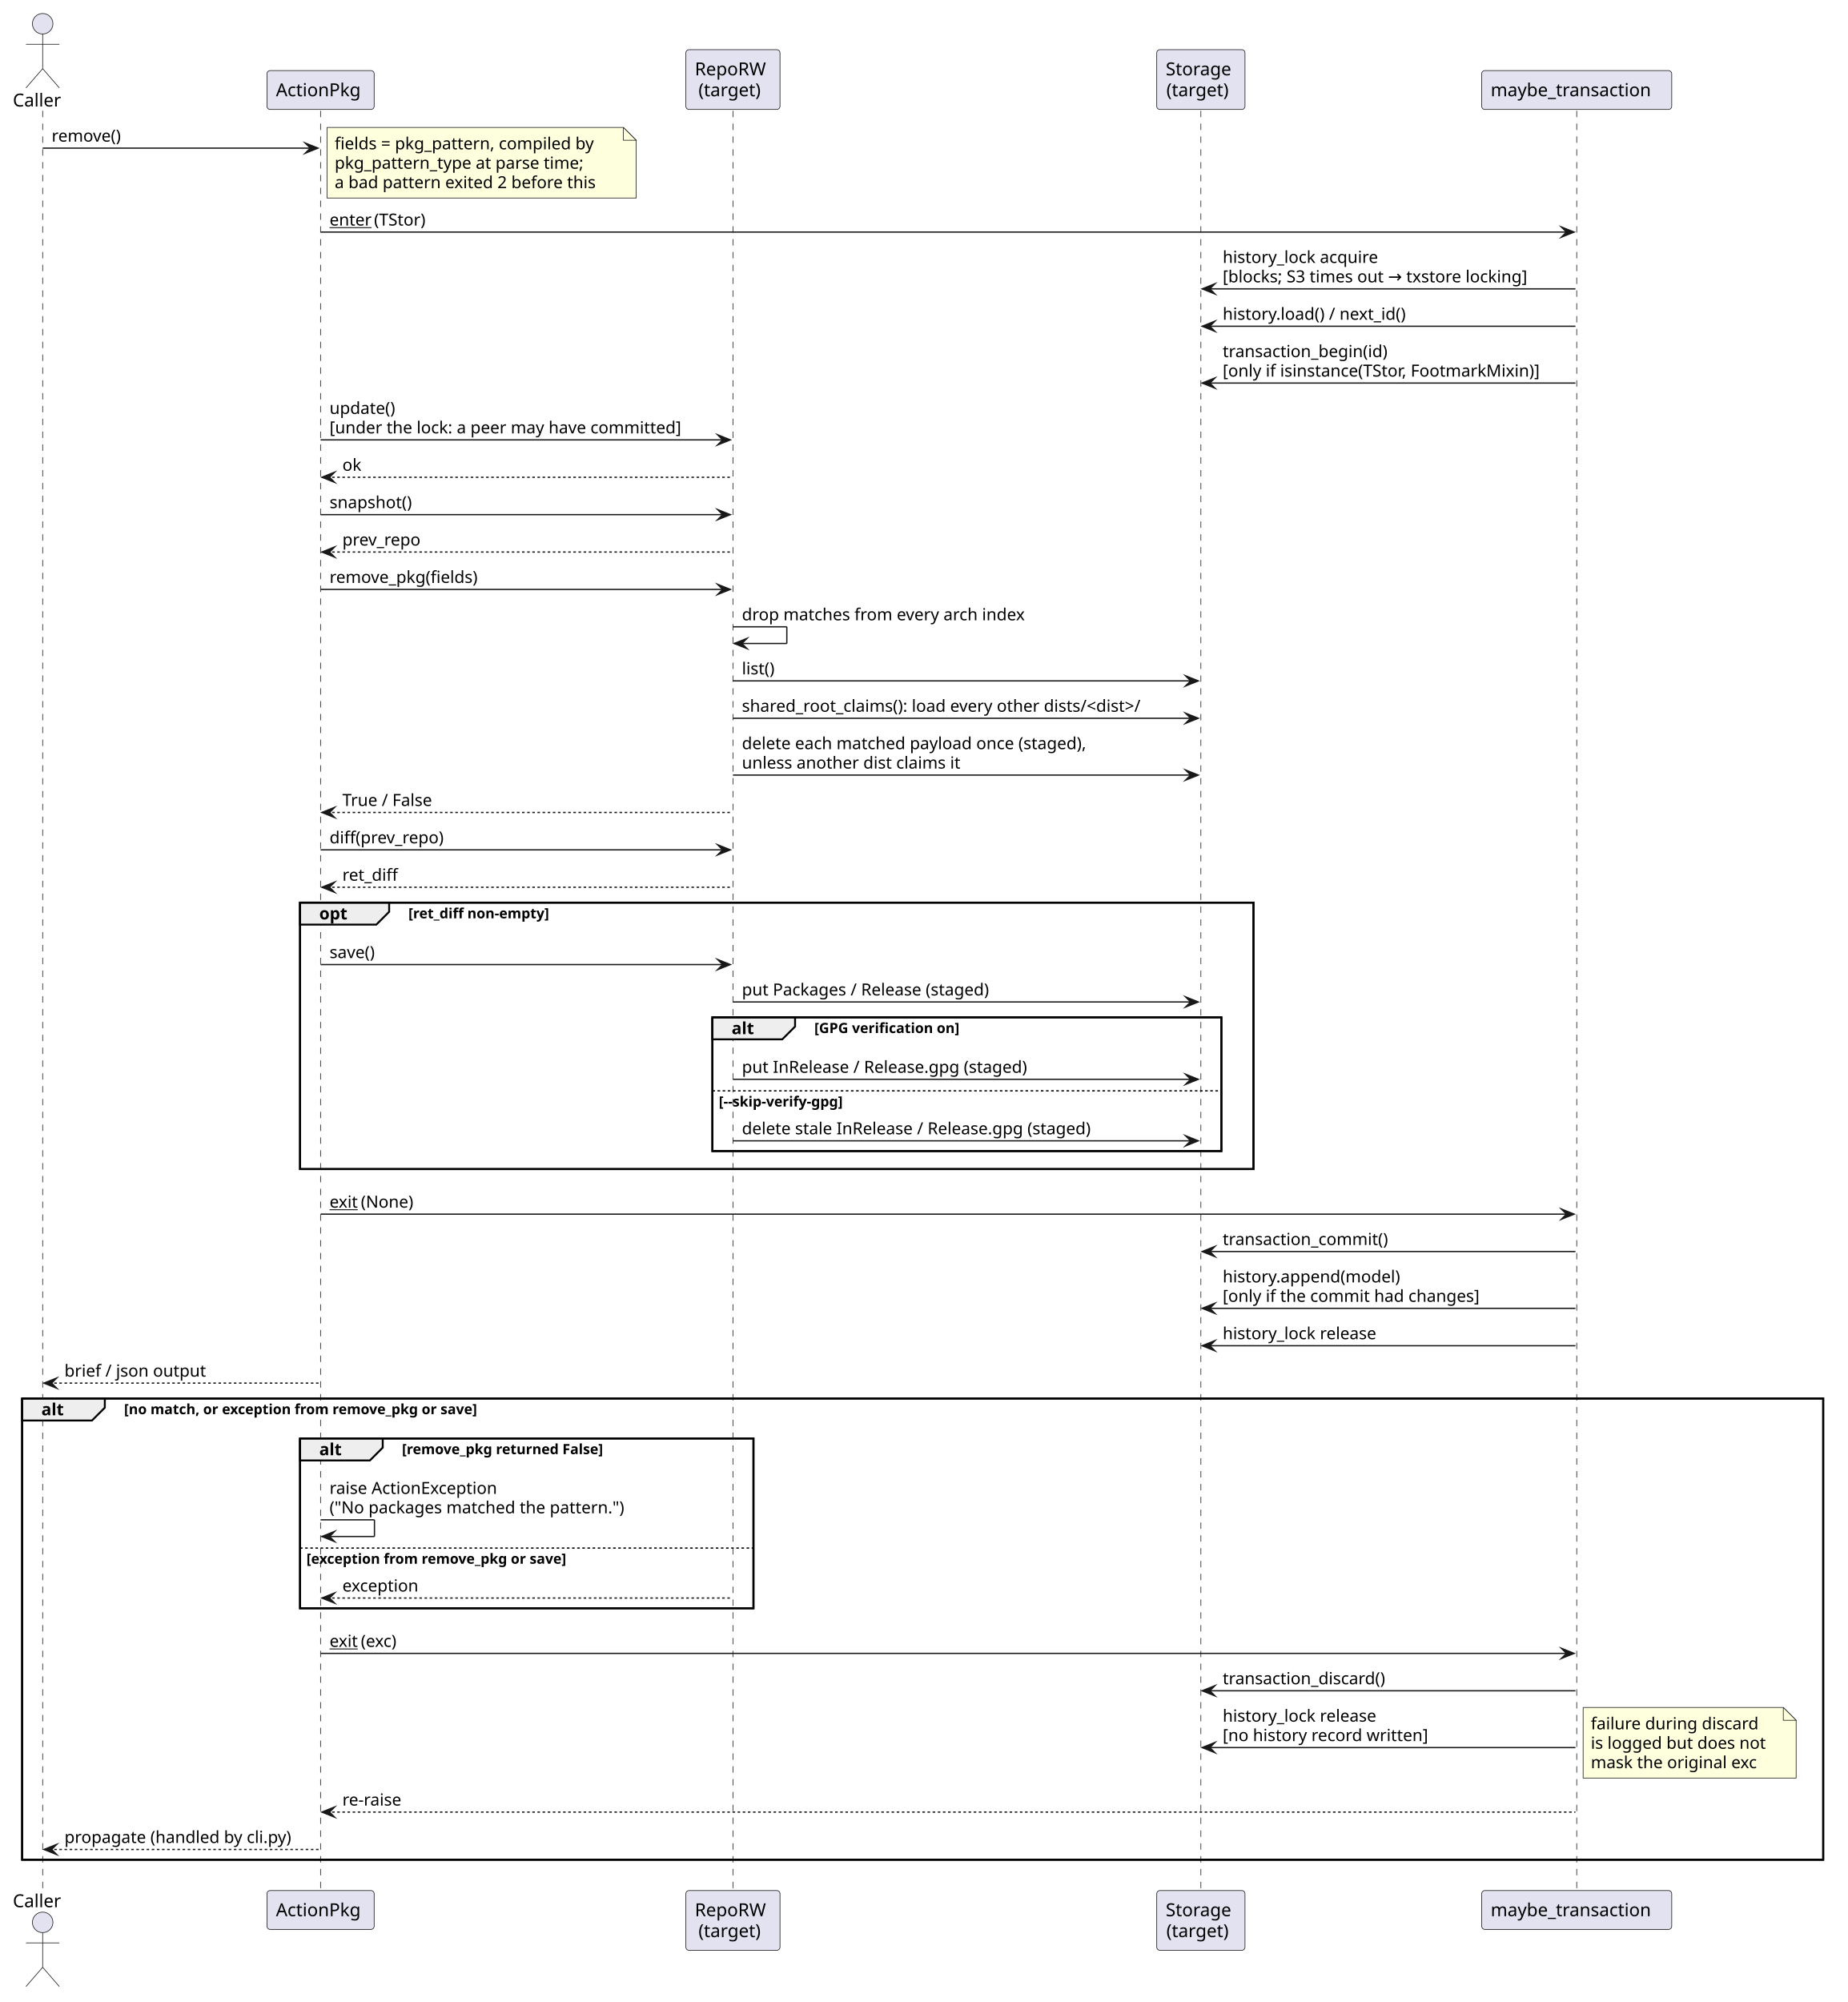
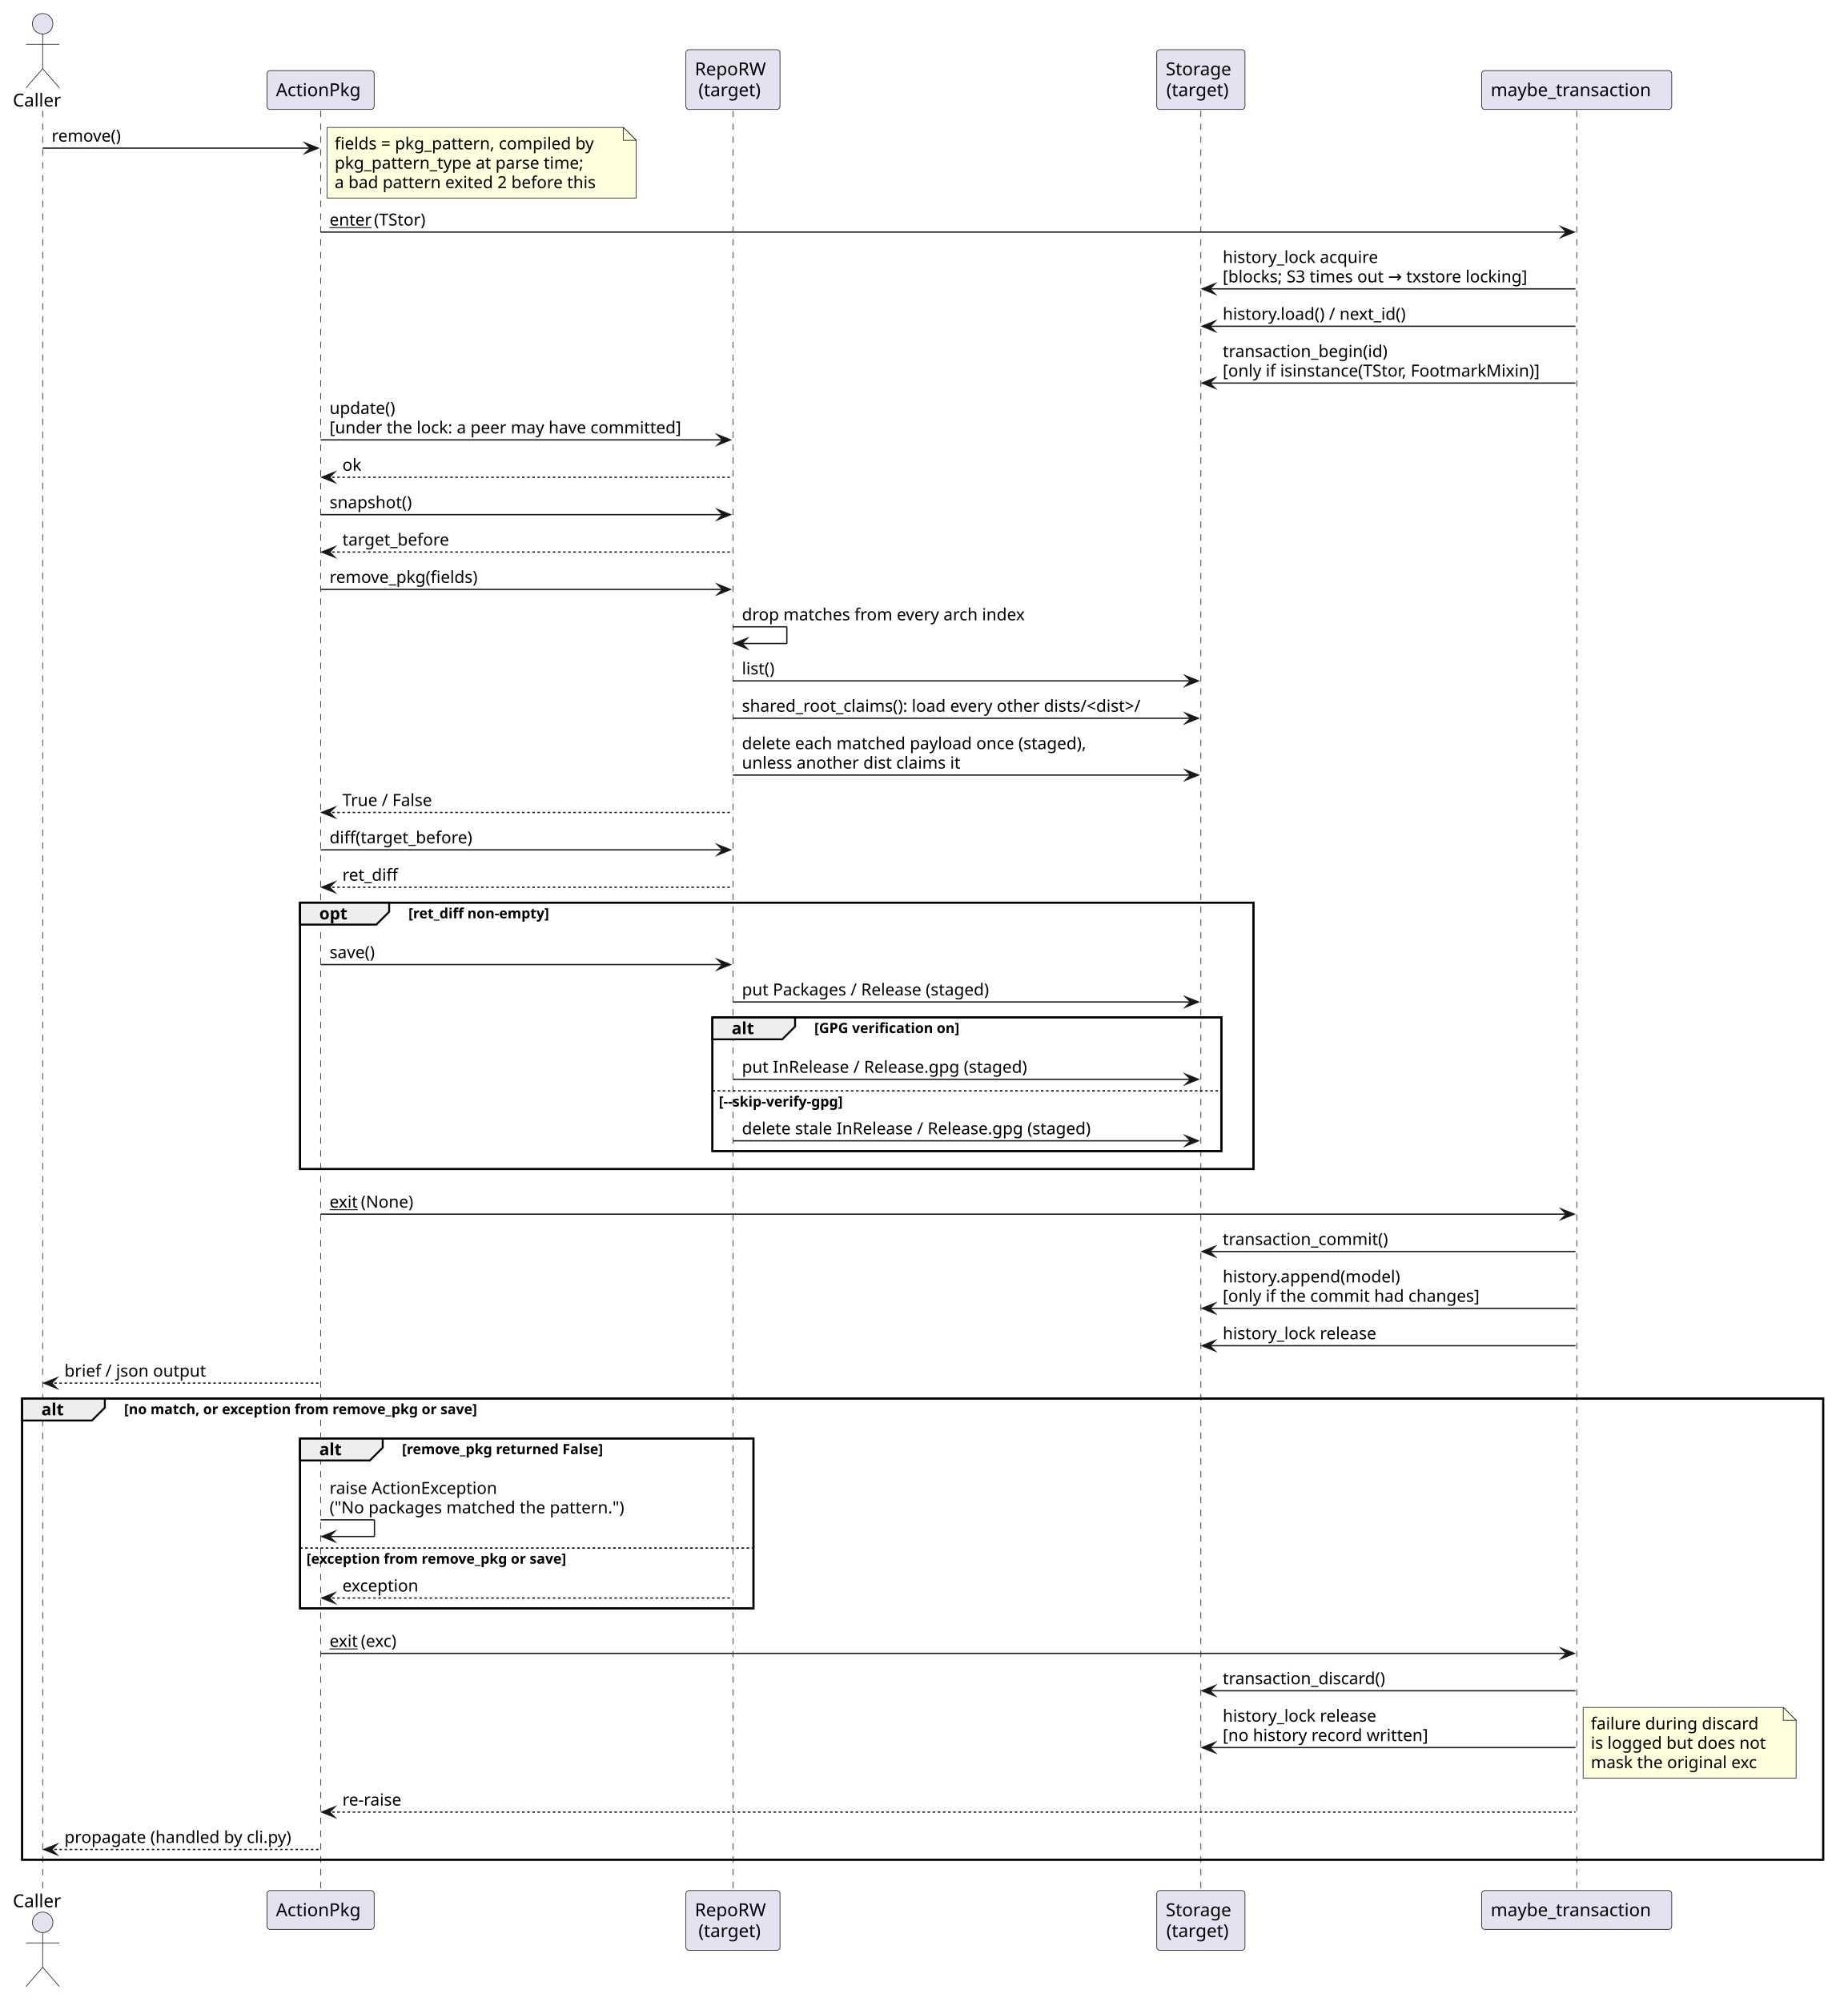
<svg xmlns="http://www.w3.org/2000/svg" version="1.1" data-diagram-type="SEQUENCE" style="width:1440px;height:1560px;background:#FFFFFF;" width="1440px" height="1560px" viewBox="0 0 1440 1560" zoomAndPan="magnify" preserveAspectRatio="none" contentStyleType="text/css">
  <defs />
  <g font-family="sans-serif" lengthAdjust="spacing">
    <rect x="233.827" y="703.352" width="743.041" height="207.602" fill="none" style="stroke:#000;stroke-width:1.5;" />
    <rect x="555.189" y="792.75" width="396.679" height="104.203" fill="none" style="stroke:#000;stroke-width:1.5;" />
    <rect x="17.251" y="1089.75" width="1403.61" height="359.398" fill="none" style="stroke:#000;stroke-width:1.5;" />
    <rect x="233.827" y="1120.883" width="353.362" height="132.336" fill="none" style="stroke:#000;stroke-width:1.5;" />
    <g class="participant-lifeline" data-qualified-name="Caller" data-entity-uid="part1" id="part1-lifeline" data-source-line="1">
      <g>
        <rect x="29.751" y="86.297" width="8" height="1386.852" fill="#000" fill-opacity="0" />
        <line x1="33.251" y1="86.297" x2="33.251" y2="1473.148" style="stroke:#181818;stroke-width:0.5;stroke-dasharray:5,5;" />
      </g>
    </g>
    <g class="participant-lifeline" data-qualified-name="ActionPkg" data-entity-uid="part2" id="part2-lifeline" data-source-line="2">
      <g>
        <rect x="246.327" y="86.297" width="8" height="1386.852" fill="#000" fill-opacity="0" />
        <line x1="249.827" y1="86.297" x2="249.827" y2="1473.148" style="stroke:#181818;stroke-width:0.5;stroke-dasharray:5,5;" />
      </g>
    </g>
    <g class="participant-lifeline" data-qualified-name="Tgt" data-entity-uid="part3" id="part3-lifeline" data-source-line="3">
      <g>
        <rect x="567.689" y="86.297" width="8" height="1386.852" fill="#000" fill-opacity="0" />
        <line x1="571.189" y1="86.297" x2="571.189" y2="1473.148" style="stroke:#181818;stroke-width:0.5;stroke-dasharray:5,5;" />
      </g>
    </g>
    <g class="participant-lifeline" data-qualified-name="TStor" data-entity-uid="part4" id="part4-lifeline" data-source-line="4">
      <g>
        <rect x="932.368" y="86.297" width="8" height="1386.852" fill="#000" fill-opacity="0" />
        <line x1="935.868" y1="86.297" x2="935.868" y2="1473.148" style="stroke:#181818;stroke-width:0.5;stroke-dasharray:5,5;" />
      </g>
    </g>
    <g class="participant-lifeline" data-qualified-name="CM" data-entity-uid="part5" id="part5-lifeline" data-source-line="5">
      <g>
        <rect x="1225.273" y="86.297" width="8" height="1386.852" fill="#000" fill-opacity="0" />
        <line x1="1228.773" y1="86.297" x2="1228.773" y2="1473.148" style="stroke:#181818;stroke-width:0.5;stroke-dasharray:5,5;" />
      </g>
    </g>
    <g class="participant participant-head" data-qualified-name="Caller" data-entity-uid="part1" id="part1-head" data-source-line="1">
      <text x="10" y="82.995" fill="#000" font-size="14" textLength="40.503">Caller</text>
      <ellipse cx="33.251" cy="18.5" rx="8" ry="8" fill="#E2E2F0" style="stroke:#181818;stroke-width:0.5;" />
      <path d="M33.251,26.5 L33.251,53.5 M20.251,34.5 L46.251,34.5 M33.251,53.5 L20.251,68.5 M33.251,53.5 L46.251,68.5" style="stroke:#181818;stroke-width:0.5;" fill="none" />
    </g>
    <g class="participant participant-head" data-qualified-name="ActionPkg" data-entity-uid="part2" id="part2-head" data-source-line="2">
      <rect x="208.063" y="55" width="83.528" height="30.297" fill="#E2E2F0" style="stroke:#181818;stroke-width:0.5;" rx="2.5" ry="2.5" />
      <text x="215.063" y="74.995" fill="#000" font-size="14" textLength="69.528">ActionPkg</text>
    </g>
    <g class="participant participant-head" data-qualified-name="Tgt" data-entity-uid="part3" id="part3-head" data-source-line="3">
      <rect x="534.507" y="38.703" width="73.363" height="46.594" fill="#E2E2F0" style="stroke:#181818;stroke-width:0.5;" rx="2.5" ry="2.5" />
      <text x="541.507" y="58.698" fill="#000" font-size="14" textLength="59.363">RepoRW</text>
      <text x="544.32" y="74.995" fill="#000" font-size="14" textLength="53.737">(target)</text>
    </g>
    <g class="participant participant-head" data-qualified-name="TStor" data-entity-uid="part4" id="part4-head" data-source-line="4">
      <rect x="901.479" y="38.703" width="68.776" height="46.594" fill="#E2E2F0" style="stroke:#181818;stroke-width:0.5;" rx="2.5" ry="2.5" />
      <text x="908.479" y="58.698" fill="#000" font-size="14" textLength="54.776">Storage</text>
      <text x="908.999" y="74.995" fill="#000" font-size="14" textLength="53.737">(target)</text>
    </g>
    <g class="participant participant-head" data-qualified-name="CM" data-entity-uid="part5" id="part5-head" data-source-line="5">
      <rect x="1154.73" y="55" width="148.087" height="30.297" fill="#E2E2F0" style="stroke:#181818;stroke-width:0.5;" rx="2.5" ry="2.5" />
      <text x="1161.73" y="74.995" fill="#000" font-size="14" textLength="134.087">maybe_transaction</text>
    </g>
    <g class="participant participant-tail" data-qualified-name="Caller" data-entity-uid="part1" id="part1-tail" data-source-line="1">
      <text x="10" y="1486.144" fill="#000" font-size="14" textLength="40.503">Caller</text>
      <ellipse cx="33.251" cy="1497.945" rx="8" ry="8" fill="#E2E2F0" style="stroke:#181818;stroke-width:0.5;" />
      <path d="M33.251,1505.945 L33.251,1532.945 M20.251,1513.945 L46.251,1513.945 M33.251,1532.945 L20.251,1547.945 M33.251,1532.945 L46.251,1547.945" style="stroke:#181818;stroke-width:0.5;" fill="none" />
    </g>
    <g class="participant participant-tail" data-qualified-name="ActionPkg" data-entity-uid="part2" id="part2-tail" data-source-line="2">
      <rect x="208.063" y="1473.148" width="83.528" height="30.297" fill="#E2E2F0" style="stroke:#181818;stroke-width:0.5;" rx="2.5" ry="2.5" />
      <text x="215.063" y="1493.144" fill="#000" font-size="14" textLength="69.528">ActionPkg</text>
    </g>
    <g class="participant participant-tail" data-qualified-name="Tgt" data-entity-uid="part3" id="part3-tail" data-source-line="3">
      <rect x="534.507" y="1473.148" width="73.363" height="46.594" fill="#E2E2F0" style="stroke:#181818;stroke-width:0.5;" rx="2.5" ry="2.5" />
      <text x="541.507" y="1493.144" fill="#000" font-size="14" textLength="59.363">RepoRW</text>
      <text x="544.32" y="1509.44" fill="#000" font-size="14" textLength="53.737">(target)</text>
    </g>
    <g class="participant participant-tail" data-qualified-name="TStor" data-entity-uid="part4" id="part4-tail" data-source-line="4">
      <rect x="901.479" y="1473.148" width="68.776" height="46.594" fill="#E2E2F0" style="stroke:#181818;stroke-width:0.5;" rx="2.5" ry="2.5" />
      <text x="908.479" y="1493.144" fill="#000" font-size="14" textLength="54.776">Storage</text>
      <text x="908.999" y="1509.44" fill="#000" font-size="14" textLength="53.737">(target)</text>
    </g>
    <g class="participant participant-tail" data-qualified-name="CM" data-entity-uid="part5" id="part5-tail" data-source-line="5">
      <rect x="1154.73" y="1473.148" width="148.087" height="30.297" fill="#E2E2F0" style="stroke:#181818;stroke-width:0.5;" rx="2.5" ry="2.5" />
      <text x="1161.73" y="1493.144" fill="#000" font-size="14" textLength="134.087">maybe_transaction</text>
    </g>
    <g class="message" data-entity-1="part1" data-entity-2="part2" id="msg1" data-source-line="7">
      <polygon points="237.827,111.43,247.827,115.43,237.827,119.43,241.827,115.43" fill="#181818" style="stroke:#181818;stroke-width:1;stroke-linejoin:miter;stroke-miterlimit:10;" />
      <line x1="33.251" y1="115.43" x2="243.827" y2="115.43" style="stroke:#181818;stroke-width:1;" />
      <text x="40.251" y="110.364" fill="#000" font-size="13" textLength="59.795">remove()</text>
    </g>
    <path d="M254.827,99.297 L254.827,154.297 L495.827,154.297 L495.827,109.297 L485.827,99.297 L254.827,99.297" style="stroke:#181818;stroke-width:0.5;" fill="#FEFFDD" />
    <path d="M485.827,99.297 L485.827,109.297 L495.827,109.297 L485.827,99.297" style="stroke:#181818;stroke-width:0.5;" fill="#FEFFDD" />
    <text x="260.827" y="116.364" fill="#000" font-size="13" textLength="220.34">fields = pkg_pattern, compiled by</text>
    <text x="260.827" y="131.497" fill="#000" font-size="13" textLength="209.612">pkg_pattern_type at parse time;</text>
    <text x="260.827" y="146.629" fill="#000" font-size="13" textLength="219.991">a bad pattern exited 2 before this</text>
    <g class="message" data-entity-1="part2" data-entity-2="part5" id="msg2" data-source-line="14">
      <polygon points="1216.773,176.828,1226.773,180.828,1216.773,184.828,1220.773,180.828" fill="#181818" style="stroke:#181818;stroke-width:1;stroke-linejoin:miter;stroke-miterlimit:10;" />
      <line x1="249.827" y1="180.828" x2="1222.773" y2="180.828" style="stroke:#181818;stroke-width:1;" />
      <text x="256.827" y="175.762" fill="#000" font-size="13" textLength="34.677" text-decoration="underline">enter</text>
      <text x="291.504" y="175.762" fill="#000" font-size="13" textLength="44.732">(TStor)</text>
    </g>
    <g class="message" data-entity-1="part5" data-entity-2="part4" id="msg3" data-source-line="15">
      <polygon points="946.868,221.094,936.868,225.094,946.868,229.094,942.868,225.094" fill="#181818" style="stroke:#181818;stroke-width:1;stroke-linejoin:miter;stroke-miterlimit:10;" />
      <line x1="940.868" y1="225.094" x2="1227.773" y2="225.094" style="stroke:#181818;stroke-width:1;" />
      <text x="952.868" y="204.895" fill="#000" font-size="13" textLength="130.146">history_lock acquire</text>
      <text x="952.868" y="220.028" fill="#000" font-size="13" textLength="257.734">[blocks; S3 times out → txstore locking]</text>
    </g>
    <g class="message" data-entity-1="part5" data-entity-2="part4" id="msg4" data-source-line="16">
      <polygon points="946.868,250.227,936.868,254.227,946.868,258.227,942.868,254.227" fill="#181818" style="stroke:#181818;stroke-width:1;stroke-linejoin:miter;stroke-miterlimit:10;" />
      <line x1="940.868" y1="254.227" x2="1227.773" y2="254.227" style="stroke:#181818;stroke-width:1;" />
      <text x="952.868" y="249.161" fill="#000" font-size="13" textLength="156.952">history.load() / next_id()</text>
    </g>
    <g class="message" data-entity-1="part5" data-entity-2="part4" id="msg5" data-source-line="17">
      <polygon points="946.868,294.492,936.868,298.492,946.868,302.492,942.868,298.492" fill="#181818" style="stroke:#181818;stroke-width:1;stroke-linejoin:miter;stroke-miterlimit:10;" />
      <line x1="940.868" y1="298.492" x2="1227.773" y2="298.492" style="stroke:#181818;stroke-width:1;" />
      <text x="952.868" y="278.293" fill="#000" font-size="13" textLength="138.296">transaction_begin(id)</text>
      <text x="952.868" y="293.426" fill="#000" font-size="13" textLength="268.906">[only if isinstance(TStor, FootmarkMixin)]</text>
    </g>
    <g class="message" data-entity-1="part2" data-entity-2="part3" id="msg6" data-source-line="19">
      <polygon points="559.189,338.758,569.189,342.758,559.189,346.758,563.189,342.758" fill="#181818" style="stroke:#181818;stroke-width:1;stroke-linejoin:miter;stroke-miterlimit:10;" />
      <line x1="249.827" y1="342.758" x2="565.189" y2="342.758" style="stroke:#181818;stroke-width:1;" />
      <text x="256.827" y="322.559" fill="#000" font-size="13" textLength="55.948">update()</text>
      <text x="256.827" y="337.692" fill="#000" font-size="13" textLength="297.362">[under the lock: a peer may have committed]</text>
    </g>
    <g class="message" data-entity-1="part3" data-entity-2="part2" id="msg7" data-source-line="20">
      <polygon points="260.827,367.891,250.827,371.891,260.827,375.891,256.827,371.891" fill="#181818" style="stroke:#181818;stroke-width:1;stroke-linejoin:miter;stroke-miterlimit:10;" />
      <line x1="254.827" y1="371.891" x2="570.189" y2="371.891" style="stroke:#181818;stroke-width:1;stroke-dasharray:2,2;" />
      <text x="266.827" y="366.825" fill="#000" font-size="13" textLength="15.482">ok</text>
    </g>
    <g class="message" data-entity-1="part2" data-entity-2="part3" id="msg8" data-source-line="21">
      <polygon points="559.189,397.023,569.189,401.023,559.189,405.023,563.189,401.023" fill="#181818" style="stroke:#181818;stroke-width:1;stroke-linejoin:miter;stroke-miterlimit:10;" />
      <line x1="249.827" y1="401.023" x2="565.189" y2="401.023" style="stroke:#181818;stroke-width:1;" />
      <text x="256.827" y="395.958" fill="#000" font-size="13" textLength="69.437">snapshot()</text>
    </g>
    <g class="message" data-entity-1="part3" data-entity-2="part2" id="msg9" data-source-line="22">
      <polygon points="260.827,426.156,250.827,430.156,260.827,434.156,256.827,430.156" fill="#181818" style="stroke:#181818;stroke-width:1;stroke-linejoin:miter;stroke-miterlimit:10;" />
      <line x1="254.827" y1="430.156" x2="570.189" y2="430.156" style="stroke:#181818;stroke-width:1;stroke-dasharray:2,2;" />
-       <text x="266.827" y="425.09" fill="#000" font-size="13" textLength="65.336">prev_repo</text>
+       <text x="266.827" y="425.09" fill="#000" font-size="13" textLength="88.378">target_before</text>
    </g>
    <g class="message" data-entity-1="part2" data-entity-2="part3" id="msg10" data-source-line="24">
      <polygon points="559.189,455.289,569.189,459.289,559.189,463.289,563.189,459.289" fill="#181818" style="stroke:#181818;stroke-width:1;stroke-linejoin:miter;stroke-miterlimit:10;" />
      <line x1="249.827" y1="459.289" x2="565.189" y2="459.289" style="stroke:#181818;stroke-width:1;" />
      <text x="256.827" y="454.223" fill="#000" font-size="13" textLength="125.15">remove_pkg(fields)</text>
    </g>
    <g class="message" data-entity-1="part3" data-entity-2="part3" id="msg11" data-source-line="25">
      <line x1="571.189" y1="488.422" x2="613.189" y2="488.422" style="stroke:#181818;stroke-width:1;" />
      <line x1="613.189" y1="488.422" x2="613.189" y2="501.422" style="stroke:#181818;stroke-width:1;" />
      <line x1="572.189" y1="501.422" x2="613.189" y2="501.422" style="stroke:#181818;stroke-width:1;" />
      <polygon points="582.189,497.422,572.189,501.422,582.189,505.422,578.189,501.422" fill="#181818" style="stroke:#181818;stroke-width:1;stroke-linejoin:miter;stroke-miterlimit:10;" />
      <text x="578.189" y="483.356" fill="#000" font-size="13" textLength="238.107">drop matches from every arch index</text>
    </g>
    <g class="message" data-entity-1="part3" data-entity-2="part4" id="msg12" data-source-line="26">
      <polygon points="923.868,526.555,933.868,530.555,923.868,534.555,927.868,530.555" fill="#181818" style="stroke:#181818;stroke-width:1;stroke-linejoin:miter;stroke-miterlimit:10;" />
      <line x1="571.189" y1="530.555" x2="929.868" y2="530.555" style="stroke:#181818;stroke-width:1;" />
      <text x="578.189" y="525.489" fill="#000" font-size="13" textLength="29.237">list()</text>
    </g>
    <g class="message" data-entity-1="part3" data-entity-2="part4" id="msg13" data-source-line="27">
      <polygon points="923.868,555.688,933.868,559.688,923.868,563.688,927.868,559.688" fill="#181818" style="stroke:#181818;stroke-width:1;stroke-linejoin:miter;stroke-miterlimit:10;" />
      <line x1="571.189" y1="559.688" x2="929.868" y2="559.688" style="stroke:#181818;stroke-width:1;" />
      <text x="578.189" y="554.622" fill="#000" font-size="13" textLength="340.679">shared_root_claims(): load every other dists/&lt;dist&gt;/</text>
    </g>
    <g class="message" data-entity-1="part3" data-entity-2="part4" id="msg14" data-source-line="28">
      <polygon points="923.868,599.953,933.868,603.953,923.868,607.953,927.868,603.953" fill="#181818" style="stroke:#181818;stroke-width:1;stroke-linejoin:miter;stroke-miterlimit:10;" />
      <line x1="571.189" y1="603.953" x2="929.868" y2="603.953" style="stroke:#181818;stroke-width:1;" />
      <text x="578.189" y="583.754" fill="#000" font-size="13" textLength="291.979">delete each matched payload once (staged),</text>
      <text x="578.189" y="598.887" fill="#000" font-size="13" textLength="183.219">unless another dist claims it</text>
    </g>
    <g class="message" data-entity-1="part3" data-entity-2="part2" id="msg15" data-source-line="29">
      <polygon points="260.827,629.086,250.827,633.086,260.827,637.086,256.827,633.086" fill="#181818" style="stroke:#181818;stroke-width:1;stroke-linejoin:miter;stroke-miterlimit:10;" />
      <line x1="254.827" y1="633.086" x2="570.189" y2="633.086" style="stroke:#181818;stroke-width:1;stroke-dasharray:2,2;" />
      <text x="266.827" y="628.02" fill="#000" font-size="13" textLength="75.994">True / False</text>
    </g>
    <g class="message" data-entity-1="part2" data-entity-2="part3" id="msg16" data-source-line="30">
      <polygon points="559.189,658.219,569.189,662.219,559.189,666.219,563.189,662.219" fill="#181818" style="stroke:#181818;stroke-width:1;stroke-linejoin:miter;stroke-miterlimit:10;" />
      <line x1="249.827" y1="662.219" x2="565.189" y2="662.219" style="stroke:#181818;stroke-width:1;" />
-       <text x="256.827" y="657.153" fill="#000" font-size="13" textLength="96.497">diff(prev_repo)</text>
+       <text x="256.827" y="657.153" fill="#000" font-size="13" textLength="119.539">diff(target_before)</text>
    </g>
    <g class="message" data-entity-1="part3" data-entity-2="part2" id="msg17" data-source-line="31">
      <polygon points="260.827,687.352,250.827,691.352,260.827,695.352,256.827,691.352" fill="#181818" style="stroke:#181818;stroke-width:1;stroke-linejoin:miter;stroke-miterlimit:10;" />
      <line x1="254.827" y1="691.352" x2="570.189" y2="691.352" style="stroke:#181818;stroke-width:1;stroke-dasharray:2,2;" />
      <text x="266.827" y="686.286" fill="#000" font-size="13" textLength="45.957">ret_diff</text>
    </g>
    <path d="M233.827,703.352 L303.278,703.352 L303.278,710.484 L293.278,720.484 L233.827,720.484 L233.827,703.352" style="stroke:#000;stroke-width:1.5;" fill="#EEE" />
    <rect x="233.827" y="703.352" width="743.041" height="207.602" fill="none" style="stroke:#000;stroke-width:1.5;" />
    <text x="248.827" y="716.418" fill="#000" font-size="13" textLength="24.451" font-weight="700">opt</text>
    <text x="318.278" y="715.562" fill="#000" font-size="11" textLength="125.753" font-weight="700">[ret_diff non-empty]</text>
    <g class="message" data-entity-1="part2" data-entity-2="part3" id="msg18" data-source-line="33">
      <polygon points="559.189,747.617,569.189,751.617,559.189,755.617,563.189,751.617" fill="#181818" style="stroke:#181818;stroke-width:1;stroke-linejoin:miter;stroke-miterlimit:10;" />
      <line x1="249.827" y1="751.617" x2="565.189" y2="751.617" style="stroke:#181818;stroke-width:1;" />
      <text x="256.827" y="746.551" fill="#000" font-size="13" textLength="40.574">save()</text>
    </g>
    <g class="message" data-entity-1="part3" data-entity-2="part4" id="msg19" data-source-line="34">
      <polygon points="923.868,776.75,933.868,780.75,923.868,784.75,927.868,780.75" fill="#181818" style="stroke:#181818;stroke-width:1;stroke-linejoin:miter;stroke-miterlimit:10;" />
      <line x1="571.189" y1="780.75" x2="929.868" y2="780.75" style="stroke:#181818;stroke-width:1;" />
      <text x="578.189" y="775.684" fill="#000" font-size="13" textLength="209.828">put Packages / Release (staged)</text>
    </g>
    <path d="M555.189,792.75 L619.632,792.75 L619.632,799.883 L609.632,809.883 L555.189,809.883 L555.189,792.75" style="stroke:#000;stroke-width:1.5;" fill="#EEE" />
    <rect x="555.189" y="792.75" width="396.679" height="104.203" fill="none" style="stroke:#000;stroke-width:1.5;" />
    <text x="570.189" y="805.817" fill="#000" font-size="13" textLength="19.443" font-weight="700">alt</text>
    <text x="634.632" y="804.96" fill="#000" font-size="11" textLength="129.964" font-weight="700">[GPG verification on]</text>
    <g class="message" data-entity-1="part3" data-entity-2="part4" id="msg20" data-source-line="36">
      <polygon points="923.868,837.016,933.868,841.016,923.868,845.016,927.868,841.016" fill="#181818" style="stroke:#181818;stroke-width:1;stroke-linejoin:miter;stroke-miterlimit:10;" />
      <line x1="571.189" y1="841.016" x2="929.868" y2="841.016" style="stroke:#181818;stroke-width:1;" />
      <text x="578.189" y="835.95" fill="#000" font-size="13" textLength="240.697">put InRelease / Release.gpg (staged)</text>
    </g>
    <line x1="555.189" y1="850.016" x2="951.868" y2="850.016" style="stroke:#000;stroke-width:1;stroke-dasharray:2,2;" />
    <text x="560.189" y="862.226" fill="#000" font-size="11" textLength="113.228" font-weight="700">[--skip-verify-gpg]</text>
    <g class="message" data-entity-1="part3" data-entity-2="part4" id="msg21" data-source-line="38">
      <polygon points="923.868,884.953,933.868,888.953,923.868,892.953,927.868,888.953" fill="#181818" style="stroke:#181818;stroke-width:1;stroke-linejoin:miter;stroke-miterlimit:10;" />
      <line x1="571.189" y1="888.953" x2="929.868" y2="888.953" style="stroke:#181818;stroke-width:1;" />
      <text x="578.189" y="883.887" fill="#000" font-size="13" textLength="295.642">delete stale InRelease / Release.gpg (staged)</text>
    </g>
    <g class="message" data-entity-1="part2" data-entity-2="part5" id="msg22" data-source-line="42">
      <polygon points="1216.773,942.086,1226.773,946.086,1216.773,950.086,1220.773,946.086" fill="#181818" style="stroke:#181818;stroke-width:1;stroke-linejoin:miter;stroke-miterlimit:10;" />
      <line x1="249.827" y1="946.086" x2="1222.773" y2="946.086" style="stroke:#181818;stroke-width:1;" />
      <text x="256.827" y="941.02" fill="#000" font-size="13" textLength="24.4" text-decoration="underline">exit</text>
      <text x="281.227" y="941.02" fill="#000" font-size="13" textLength="44.059">(None)</text>
    </g>
    <g class="message" data-entity-1="part5" data-entity-2="part4" id="msg23" data-source-line="43">
      <polygon points="946.868,971.219,936.868,975.219,946.868,979.219,942.868,975.219" fill="#181818" style="stroke:#181818;stroke-width:1;stroke-linejoin:miter;stroke-miterlimit:10;" />
      <line x1="940.868" y1="975.219" x2="1227.773" y2="975.219" style="stroke:#181818;stroke-width:1;" />
      <text x="952.868" y="970.153" fill="#000" font-size="13" textLength="139.217">transaction_commit()</text>
    </g>
    <g class="message" data-entity-1="part5" data-entity-2="part4" id="msg24" data-source-line="44">
      <polygon points="946.868,1015.484,936.868,1019.484,946.868,1023.484,942.868,1019.484" fill="#181818" style="stroke:#181818;stroke-width:1;stroke-linejoin:miter;stroke-miterlimit:10;" />
      <line x1="940.868" y1="1019.484" x2="1227.773" y2="1019.484" style="stroke:#181818;stroke-width:1;" />
      <text x="952.868" y="999.286" fill="#000" font-size="13" textLength="148.427">history.append(model)</text>
      <text x="952.868" y="1014.418" fill="#000" font-size="13" textLength="216.036">[only if the commit had changes]</text>
    </g>
    <g class="message" data-entity-1="part5" data-entity-2="part4" id="msg25" data-source-line="45">
      <polygon points="946.868,1044.617,936.868,1048.617,946.868,1052.617,942.868,1048.617" fill="#181818" style="stroke:#181818;stroke-width:1;stroke-linejoin:miter;stroke-miterlimit:10;" />
      <line x1="940.868" y1="1048.617" x2="1227.773" y2="1048.617" style="stroke:#181818;stroke-width:1;" />
      <text x="952.868" y="1043.551" fill="#000" font-size="13" textLength="129.276">history_lock release</text>
    </g>
    <g class="message" data-entity-1="part2" data-entity-2="part1" id="msg26" data-source-line="47">
      <polygon points="44.251,1073.75,34.251,1077.75,44.251,1081.75,40.251,1077.75" fill="#181818" style="stroke:#181818;stroke-width:1;stroke-linejoin:miter;stroke-miterlimit:10;" />
      <line x1="38.251" y1="1077.75" x2="248.827" y2="1077.75" style="stroke:#181818;stroke-width:1;stroke-dasharray:2,2;" />
      <text x="50.251" y="1072.684" fill="#000" font-size="13" textLength="116.016">brief / json output</text>
    </g>
    <path d="M17.251,1089.75 L81.694,1089.75 L81.694,1096.883 L71.694,1106.883 L17.251,1106.883 L17.251,1089.75" style="stroke:#000;stroke-width:1.5;" fill="#EEE" />
    <rect x="17.251" y="1089.75" width="1403.61" height="359.398" fill="none" style="stroke:#000;stroke-width:1.5;" />
    <text x="32.251" y="1102.817" fill="#000" font-size="13" textLength="19.443" font-weight="700">alt</text>
    <text x="96.694" y="1101.96" fill="#000" font-size="11" textLength="314.644" font-weight="700">[no match, or exception from remove_pkg or save]</text>
    <path d="M233.827,1120.883 L298.27,1120.883 L298.27,1128.016 L288.27,1138.016 L233.827,1138.016 L233.827,1120.883" style="stroke:#000;stroke-width:1.5;" fill="#EEE" />
    <rect x="233.827" y="1120.883" width="353.362" height="132.336" fill="none" style="stroke:#000;stroke-width:1.5;" />
    <text x="248.827" y="1133.95" fill="#000" font-size="13" textLength="19.443" font-weight="700">alt</text>
    <text x="313.27" y="1133.093" fill="#000" font-size="11" textLength="180.093" font-weight="700">[remove_pkg returned False]</text>
    <g class="message" data-entity-1="part2" data-entity-2="part2" id="msg27" data-source-line="51">
      <line x1="249.827" y1="1184.281" x2="291.827" y2="1184.281" style="stroke:#181818;stroke-width:1;" />
      <line x1="291.827" y1="1184.281" x2="291.827" y2="1197.281" style="stroke:#181818;stroke-width:1;" />
      <line x1="250.827" y1="1197.281" x2="291.827" y2="1197.281" style="stroke:#181818;stroke-width:1;" />
      <polygon points="260.827,1193.281,250.827,1197.281,260.827,1201.281,256.827,1197.281" fill="#181818" style="stroke:#181818;stroke-width:1;stroke-linejoin:miter;stroke-miterlimit:10;" />
      <text x="256.827" y="1164.083" fill="#000" font-size="13" textLength="140.975">raise ActionException</text>
      <text x="256.827" y="1179.215" fill="#000" font-size="13" textLength="249.019">("No packages matched the pattern.")</text>
    </g>
    <line x1="233.827" y1="1206.281" x2="587.189" y2="1206.281" style="stroke:#000;stroke-width:1;stroke-dasharray:2,2;" />
    <text x="238.827" y="1218.492" fill="#000" font-size="11" textLength="232.112" font-weight="700">[exception from remove_pkg or save]</text>
    <g class="message" data-entity-1="part3" data-entity-2="part2" id="msg28" data-source-line="53">
      <polygon points="260.827,1241.219,250.827,1245.219,260.827,1249.219,256.827,1245.219" fill="#181818" style="stroke:#181818;stroke-width:1;stroke-linejoin:miter;stroke-miterlimit:10;" />
      <line x1="254.827" y1="1245.219" x2="570.189" y2="1245.219" style="stroke:#181818;stroke-width:1;stroke-dasharray:2,2;" />
      <text x="266.827" y="1240.153" fill="#000" font-size="13" textLength="63.991">exception</text>
    </g>
    <g class="message" data-entity-1="part2" data-entity-2="part5" id="msg29" data-source-line="55">
      <polygon points="1216.773,1284.352,1226.773,1288.352,1216.773,1292.352,1220.773,1288.352" fill="#181818" style="stroke:#181818;stroke-width:1;stroke-linejoin:miter;stroke-miterlimit:10;" />
      <line x1="249.827" y1="1288.352" x2="1222.773" y2="1288.352" style="stroke:#181818;stroke-width:1;" />
      <text x="256.827" y="1283.286" fill="#000" font-size="13" textLength="24.4" text-decoration="underline">exit</text>
      <text x="281.227" y="1283.286" fill="#000" font-size="13" textLength="32.982">(exc)</text>
    </g>
    <g class="message" data-entity-1="part5" data-entity-2="part4" id="msg30" data-source-line="56">
      <polygon points="946.868,1313.484,936.868,1317.484,946.868,1321.484,942.868,1317.484" fill="#181818" style="stroke:#181818;stroke-width:1;stroke-linejoin:miter;stroke-miterlimit:10;" />
      <line x1="940.868" y1="1317.484" x2="1227.773" y2="1317.484" style="stroke:#181818;stroke-width:1;" />
      <text x="952.868" y="1312.418" fill="#000" font-size="13" textLength="137.427">transaction_discard()</text>
    </g>
    <g class="message" data-entity-1="part5" data-entity-2="part4" id="msg31" data-source-line="57">
      <polygon points="946.868,1357.75,936.868,1361.75,946.868,1365.75,942.868,1361.75" fill="#181818" style="stroke:#181818;stroke-width:1;stroke-linejoin:miter;stroke-miterlimit:10;" />
      <line x1="940.868" y1="1361.75" x2="1227.773" y2="1361.75" style="stroke:#181818;stroke-width:1;" />
      <text x="952.868" y="1341.551" fill="#000" font-size="13" textLength="129.276">history_lock release</text>
      <text x="952.868" y="1356.684" fill="#000" font-size="13" textLength="171.507">[no history record written]</text>
    </g>
    <path d="M1233.773,1330.484 L1233.773,1385.484 L1399.773,1385.484 L1399.773,1340.484 L1389.773,1330.484 L1233.773,1330.484" style="stroke:#181818;stroke-width:0.5;" fill="#FEFFDD" />
    <path d="M1389.773,1330.484 L1389.773,1340.484 L1399.773,1340.484 L1389.773,1330.484" style="stroke:#181818;stroke-width:0.5;" fill="#FEFFDD" />
    <text x="1239.773" y="1347.551" fill="#000" font-size="13" textLength="138.899">failure during discard</text>
    <text x="1239.773" y="1362.684" fill="#000" font-size="13" textLength="145.088">is logged but does not</text>
    <text x="1239.773" y="1377.817" fill="#000" font-size="13" textLength="140.093">mask the original exc</text>
    <g class="message" data-entity-1="part5" data-entity-2="part2" id="msg32" data-source-line="59">
      <polygon points="260.827,1408.016,250.827,1412.016,260.827,1416.016,256.827,1412.016" fill="#181818" style="stroke:#181818;stroke-width:1;stroke-linejoin:miter;stroke-miterlimit:10;" />
      <line x1="254.827" y1="1412.016" x2="1227.773" y2="1412.016" style="stroke:#181818;stroke-width:1;stroke-dasharray:2,2;" />
      <text x="266.827" y="1406.95" fill="#000" font-size="13" textLength="49.728">re-raise</text>
    </g>
    <g class="message" data-entity-1="part2" data-entity-2="part1" id="msg33" data-source-line="60">
      <polygon points="44.251,1437.148,34.251,1441.148,44.251,1445.148,40.251,1441.148" fill="#181818" style="stroke:#181818;stroke-width:1;stroke-linejoin:miter;stroke-miterlimit:10;" />
      <line x1="38.251" y1="1441.148" x2="248.827" y2="1441.148" style="stroke:#181818;stroke-width:1;stroke-dasharray:2,2;" />
      <text x="50.251" y="1436.083" fill="#000" font-size="13" textLength="192.575">propagate (handled by cli.py)</text>
    </g>
  </g>
</svg>
